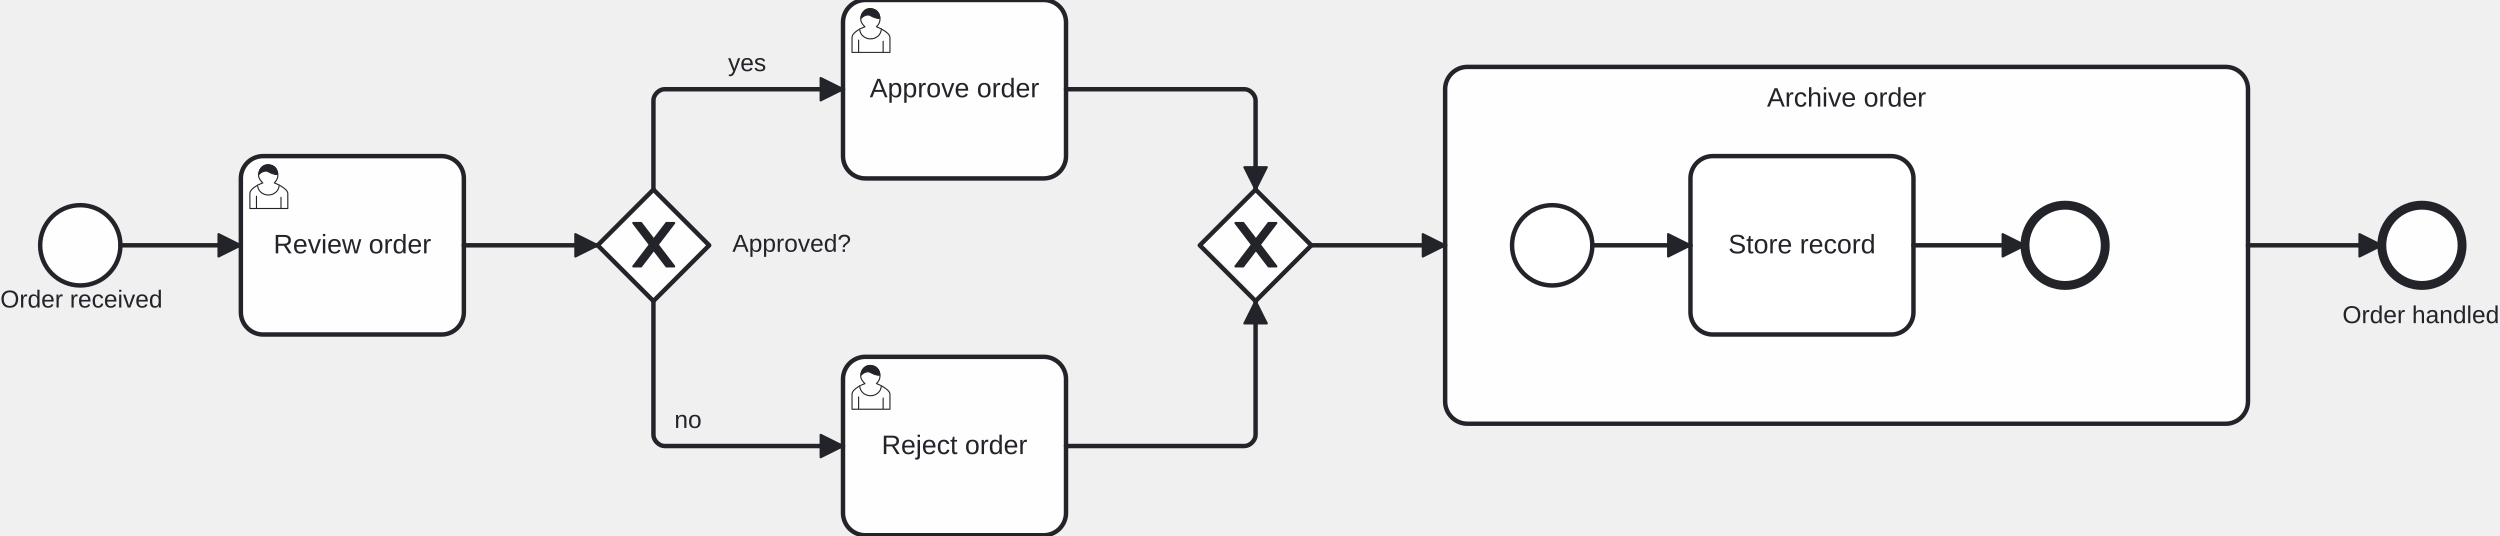
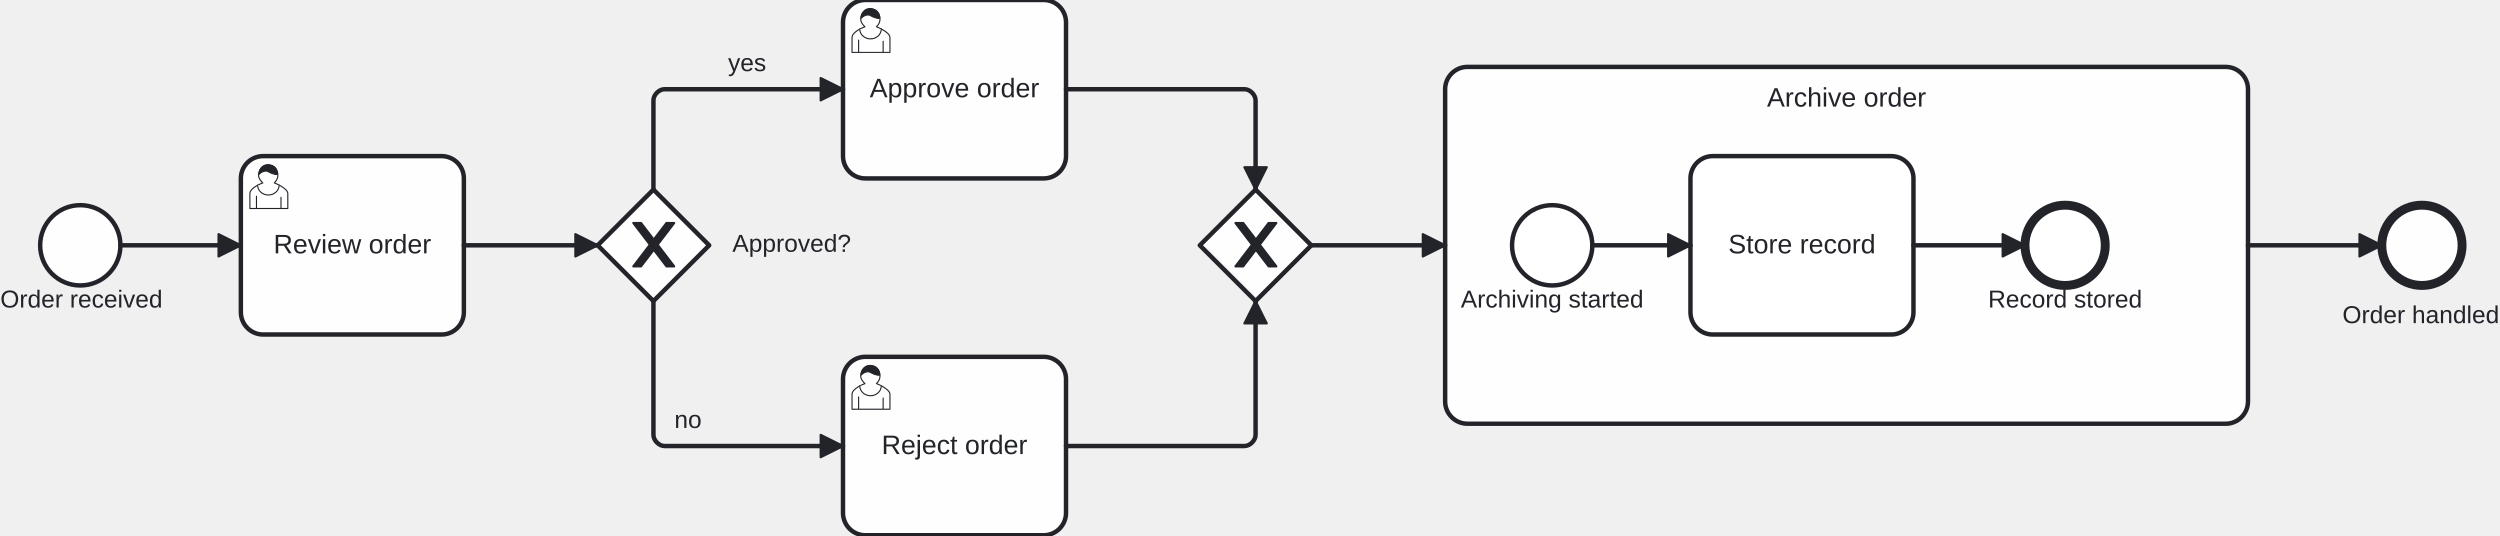
<svg xmlns="http://www.w3.org/2000/svg" width="1121" height="240" viewBox="142 90 1121 240" version="1.1">
  <g class="djs-group">
-     <g class="djs-element djs-shape" data-element-id="event_Start" style="display: block;" transform="matrix(1 0 0 1 160 182)">
+     <g class="djs-element djs-shape" data-element-id="startEvent_orderReceived" style="display: block;" transform="matrix(1 0 0 1 160 182)">
      <g class="djs-visual">
        <circle cx="18" cy="18" r="18" style="stroke-linecap: round; stroke-linejoin: round; stroke: rgb(34, 36, 42); stroke-width: 2px; fill: white; fill-opacity: 0.95;" />
      </g>
      <rect class="djs-hit djs-hit-all" x="0" y="0" width="36" height="36" style="fill: none; stroke-opacity: 0; stroke: white; stroke-width: 15px;" />
    </g>
  </g>
  <g class="djs-group">
-     <g class="djs-element djs-shape" data-element-id="event_Start_label" style="display: block;" transform="matrix(1 0 0 1 142 218)">
+     <g class="djs-element djs-shape" data-element-id="startEvent_orderReceived_label" style="display: block;" transform="matrix(1 0 0 1 142 218)">
      <g class="djs-visual">
        <text lineHeight="1.2" class="djs-label" style="font-family: Arial, sans-serif; font-size: 11px; font-weight: normal; fill: rgb(34, 36, 42);">
          <tspan x="0.124" y="9.9">Order received</tspan>
        </text>
      </g>
      <rect class="djs-hit djs-hit-all" x="0" y="0" width="73" height="14" style="fill: none; stroke-opacity: 0; stroke: white; stroke-width: 15px;" />
    </g>
  </g>
  <g class="djs-group">
-     <g class="djs-element djs-shape" data-element-id="task_Review" style="display: block;" transform="matrix(1 0 0 1 250 160)">
+     <g class="djs-element djs-shape" data-element-id="userTask_reviewOrder" style="display: block;" transform="matrix(1 0 0 1 250 160)">
      <g class="djs-visual">
        <rect x="0" y="0" width="100" height="80" rx="10" ry="10" style="stroke-linecap: round; stroke-linejoin: round; stroke: rgb(34, 36, 42); stroke-width: 2px; fill: white; fill-opacity: 0.95;" />
        <text lineHeight="1.2" class="djs-label" style="font-family: Arial, sans-serif; font-size: 12px; font-weight: normal; fill: rgb(34, 36, 42);">
          <tspan x="14.653" y="43.6">Review order</tspan>
        </text>
        <path d="m 15,12 c 0.909,-0.845 1.594,-2.049 1.594,-3.385 0,-2.554 -1.805,-4.622 -4.357,-4.622 -2.552,0 -4.288,2.068 -4.288,4.622 0,1.348 0.974,2.562 1.896,3.405 -0.529,0.187 -5.669,2.097 -5.794,4.756 v 6.718 h 17 v -6.718 c 0,-2.298 -5.528,-4.595 -6.051,-4.776 zm -8,6 l 0,5.5 m 11,0 l 0,-5" style="fill: white; stroke-linecap: round; stroke-linejoin: round; stroke: rgb(34, 36, 42); stroke-width: 0.5px;" />
        <path d="m 15,12 m 2.162,1.009 c 0,2.447 -2.158,4.431 -4.821,4.431 -2.665,0 -4.822,-1.981 -4.822,-4.431 " style="fill: white; stroke-linecap: round; stroke-linejoin: round; stroke: rgb(34, 36, 42); stroke-width: 0.5px;" />
        <path d="m 15,12 m -6.9,-3.80 c 0,0 2.251,-2.358 4.274,-1.177 2.024,1.181 4.221,1.537 4.124,0.965 -0.098,-0.57 -0.117,-3.791 -4.191,-4.136 -3.575,0.001 -4.208,3.367 -4.207,4.348 z" style="fill: rgb(34, 36, 42); stroke-linecap: round; stroke-linejoin: round; stroke: rgb(34, 36, 42); stroke-width: 0.5px;" />
      </g>
      <rect class="djs-hit djs-hit-all" x="0" y="0" width="100" height="80" style="fill: none; stroke-opacity: 0; stroke: white; stroke-width: 15px;" />
    </g>
  </g>
  <g class="djs-group">
-     <g class="djs-element djs-shape" data-element-id="gateway_Decision" style="display: block;" transform="matrix(1 0 0 1 410 175)">
+     <g class="djs-element djs-shape" data-element-id="gateway_approved" style="display: block;" transform="matrix(1 0 0 1 410 175)">
      <g class="djs-visual">
        <polygon points="25,0 50,25 25,50 0,25" style="stroke-linecap: round; stroke-linejoin: round; stroke: rgb(34, 36, 42); stroke-width: 2px; fill: white; fill-opacity: 0.95;" />
        <path d="m 16,15 7.429,9.714 -7.429,9.714 3.429,0 5.714,-7.464 5.714,7.464 3.429,0 -7.429,-9.714 7.429,-9.714 -3.429,0 -5.714,7.464 -5.714,-7.464 -3.429,0 z" style="fill: rgb(34, 36, 42); stroke-linecap: round; stroke-linejoin: round; stroke: rgb(34, 36, 42); stroke-width: 1px;" />
      </g>
      <rect class="djs-hit djs-hit-all" x="0" y="0" width="50" height="50" style="fill: none; stroke-opacity: 0; stroke: white; stroke-width: 15px;" />
    </g>
  </g>
  <g class="djs-group">
-     <g class="djs-element djs-shape" data-element-id="gateway_Decision_label" style="display: block;" transform="matrix(1 0 0 1 470 193)">
+     <g class="djs-element djs-shape" data-element-id="gateway_approved_label" style="display: block;" transform="matrix(1 0 0 1 470 193)">
      <g class="djs-visual">
        <text lineHeight="1.2" class="djs-label" style="font-family: Arial, sans-serif; font-size: 11px; font-weight: normal; fill: rgb(34, 36, 42);">
          <tspan x="0.397" y="9.9">Approved?</tspan>
        </text>
      </g>
      <rect class="djs-hit djs-hit-all" x="0" y="0" width="54" height="14" style="fill: none; stroke-opacity: 0; stroke: white; stroke-width: 15px;" />
    </g>
  </g>
  <g class="djs-group">
-     <g class="djs-element djs-shape" data-element-id="task_Approve" style="display: block;" transform="matrix(1 0 0 1 520 90)">
+     <g class="djs-element djs-shape" data-element-id="userTask_approveOrder" style="display: block;" transform="matrix(1 0 0 1 520 90)">
      <g class="djs-visual">
        <rect x="0" y="0" width="100" height="80" rx="10" ry="10" style="stroke-linecap: round; stroke-linejoin: round; stroke: rgb(34, 36, 42); stroke-width: 2px; fill: white; fill-opacity: 0.95;" />
        <text lineHeight="1.2" class="djs-label" style="font-family: Arial, sans-serif; font-size: 12px; font-weight: normal; fill: rgb(34, 36, 42);">
          <tspan x="11.979" y="43.6">Approve order</tspan>
        </text>
        <path d="m 15,12 c 0.909,-0.845 1.594,-2.049 1.594,-3.385 0,-2.554 -1.805,-4.622 -4.357,-4.622 -2.552,0 -4.288,2.068 -4.288,4.622 0,1.348 0.974,2.562 1.896,3.405 -0.529,0.187 -5.669,2.097 -5.794,4.756 v 6.718 h 17 v -6.718 c 0,-2.298 -5.528,-4.595 -6.051,-4.776 zm -8,6 l 0,5.5 m 11,0 l 0,-5" style="fill: white; stroke-linecap: round; stroke-linejoin: round; stroke: rgb(34, 36, 42); stroke-width: 0.5px;" />
        <path d="m 15,12 m 2.162,1.009 c 0,2.447 -2.158,4.431 -4.821,4.431 -2.665,0 -4.822,-1.981 -4.822,-4.431 " style="fill: white; stroke-linecap: round; stroke-linejoin: round; stroke: rgb(34, 36, 42); stroke-width: 0.5px;" />
        <path d="m 15,12 m -6.9,-3.80 c 0,0 2.251,-2.358 4.274,-1.177 2.024,1.181 4.221,1.537 4.124,0.965 -0.098,-0.57 -0.117,-3.791 -4.191,-4.136 -3.575,0.001 -4.208,3.367 -4.207,4.348 z" style="fill: rgb(34, 36, 42); stroke-linecap: round; stroke-linejoin: round; stroke: rgb(34, 36, 42); stroke-width: 0.5px;" />
      </g>
      <rect class="djs-hit djs-hit-all" x="0" y="0" width="100" height="80" style="fill: none; stroke-opacity: 0; stroke: white; stroke-width: 15px;" />
    </g>
  </g>
  <g class="djs-group">
-     <g class="djs-element djs-shape" data-element-id="task_Reject" style="display: block;" transform="matrix(1 0 0 1 520 250)">
+     <g class="djs-element djs-shape" data-element-id="userTask_rejectOrder" style="display: block;" transform="matrix(1 0 0 1 520 250)">
      <g class="djs-visual">
        <rect x="0" y="0" width="100" height="80" rx="10" ry="10" style="stroke-linecap: round; stroke-linejoin: round; stroke: rgb(34, 36, 42); stroke-width: 2px; fill: white; fill-opacity: 0.95;" />
        <text lineHeight="1.2" class="djs-label" style="font-family: Arial, sans-serif; font-size: 12px; font-weight: normal; fill: rgb(34, 36, 42);">
          <tspan x="17.319" y="43.6">Reject order</tspan>
        </text>
        <path d="m 15,12 c 0.909,-0.845 1.594,-2.049 1.594,-3.385 0,-2.554 -1.805,-4.622 -4.357,-4.622 -2.552,0 -4.288,2.068 -4.288,4.622 0,1.348 0.974,2.562 1.896,3.405 -0.529,0.187 -5.669,2.097 -5.794,4.756 v 6.718 h 17 v -6.718 c 0,-2.298 -5.528,-4.595 -6.051,-4.776 zm -8,6 l 0,5.5 m 11,0 l 0,-5" style="fill: white; stroke-linecap: round; stroke-linejoin: round; stroke: rgb(34, 36, 42); stroke-width: 0.5px;" />
        <path d="m 15,12 m 2.162,1.009 c 0,2.447 -2.158,4.431 -4.821,4.431 -2.665,0 -4.822,-1.981 -4.822,-4.431 " style="fill: white; stroke-linecap: round; stroke-linejoin: round; stroke: rgb(34, 36, 42); stroke-width: 0.5px;" />
        <path d="m 15,12 m -6.9,-3.80 c 0,0 2.251,-2.358 4.274,-1.177 2.024,1.181 4.221,1.537 4.124,0.965 -0.098,-0.57 -0.117,-3.791 -4.191,-4.136 -3.575,0.001 -4.208,3.367 -4.207,4.348 z" style="fill: rgb(34, 36, 42); stroke-linecap: round; stroke-linejoin: round; stroke: rgb(34, 36, 42); stroke-width: 0.5px;" />
      </g>
      <rect class="djs-hit djs-hit-all" x="0" y="0" width="100" height="80" style="fill: none; stroke-opacity: 0; stroke: white; stroke-width: 15px;" />
    </g>
  </g>
  <g class="djs-group">
-     <g class="djs-element djs-shape" data-element-id="gateway_Merge" style="display: block;" transform="matrix(1 0 0 1 680 175)">
+     <g class="djs-element djs-shape" data-element-id="gateway_merge" style="display: block;" transform="matrix(1 0 0 1 680 175)">
      <g class="djs-visual">
        <polygon points="25,0 50,25 25,50 0,25" style="stroke-linecap: round; stroke-linejoin: round; stroke: rgb(34, 36, 42); stroke-width: 2px; fill: white; fill-opacity: 0.95;" />
        <path d="m 16,15 7.429,9.714 -7.429,9.714 3.429,0 5.714,-7.464 5.714,7.464 3.429,0 -7.429,-9.714 7.429,-9.714 -3.429,0 -5.714,7.464 -5.714,-7.464 -3.429,0 z" style="fill: rgb(34, 36, 42); stroke-linecap: round; stroke-linejoin: round; stroke: rgb(34, 36, 42); stroke-width: 1px;" />
      </g>
      <rect class="djs-hit djs-hit-all" x="0" y="0" width="50" height="50" style="fill: none; stroke-opacity: 0; stroke: white; stroke-width: 15px;" />
    </g>
  </g>
  <g class="djs-group">
-     <g class="djs-element djs-shape" data-element-id="subProcess_Archive" style="display: block;" transform="matrix(1 0 0 1 790 120)">
+     <g class="djs-element djs-shape" data-element-id="subProcess_archiveOrder" style="display: block;" transform="matrix(1 0 0 1 790 120)">
      <g class="djs-visual">
        <rect x="0" y="0" width="360" height="160" rx="10" ry="10" style="stroke-linecap: round; stroke-linejoin: round; stroke: rgb(34, 36, 42); stroke-width: 2px; fill: white; fill-opacity: 0.95;" />
        <text lineHeight="1.2" class="djs-label" style="font-family: Arial, sans-serif; font-size: 12px; font-weight: normal; fill: rgb(34, 36, 42);">
          <tspan x="144.319" y="17.8">Archive order</tspan>
        </text>
      </g>
      <rect class="djs-hit djs-hit-all" x="0" y="0" width="360" height="160" style="fill: none; stroke-opacity: 0; stroke: white; stroke-width: 15px;" />
    </g>
    <g class="djs-children">
      <g class="djs-group">
-         <g class="djs-element djs-shape" data-element-id="inner_Start" style="display: block;" transform="matrix(1 0 0 1 820 182)">
+         <g class="djs-element djs-shape" data-element-id="startEvent_archiveStarted" style="display: block;" transform="matrix(1 0 0 1 820 182)">
          <g class="djs-visual">
            <circle cx="18" cy="18" r="18" style="stroke-linecap: round; stroke-linejoin: round; stroke: rgb(34, 36, 42); stroke-width: 2px; fill: white; fill-opacity: 0.95;" />
          </g>
          <rect class="djs-hit djs-hit-all" x="0" y="0" width="36" height="36" style="fill: none; stroke-opacity: 0; stroke: white; stroke-width: 15px;" />
        </g>
      </g>
      <g class="djs-group">
-         <g class="djs-element djs-shape" data-element-id="task_Store" style="display: block;" transform="matrix(1 0 0 1 900 160)">
+         <g class="djs-element djs-shape" data-element-id="startEvent_archiveStarted_label" style="display: block;" transform="matrix(1 0 0 1 797 218)">
+           <g class="djs-visual">
+             <text lineHeight="1.2" class="djs-label" style="font-family: Arial, sans-serif; font-size: 11px; font-weight: normal; fill: rgb(34, 36, 42);">
+               <tspan x="0.037" y="9.9">Archiving started</tspan>
+             </text>
+           </g>
+           <rect class="djs-hit djs-hit-all" x="0" y="0" width="82" height="14" style="fill: none; stroke-opacity: 0; stroke: white; stroke-width: 15px;" />
+         </g>
+       </g>
+       <g class="djs-group">
+         <g class="djs-element djs-shape" data-element-id="task_storeRecord" style="display: block;" transform="matrix(1 0 0 1 900 160)">
          <g class="djs-visual">
            <rect x="0" y="0" width="100" height="80" rx="10" ry="10" style="stroke-linecap: round; stroke-linejoin: round; stroke: rgb(34, 36, 42); stroke-width: 2px; fill: white; fill-opacity: 0.95;" />
            <text lineHeight="1.2" class="djs-label" style="font-family: Arial, sans-serif; font-size: 12px; font-weight: normal; fill: rgb(34, 36, 42);">
              <tspan x="16.985" y="43.6">Store record</tspan>
            </text>
          </g>
          <rect class="djs-hit djs-hit-all" x="0" y="0" width="100" height="80" style="fill: none; stroke-opacity: 0; stroke: white; stroke-width: 15px;" />
        </g>
      </g>
      <g class="djs-group">
-         <g class="djs-element djs-shape" data-element-id="inner_End" style="display: block;" transform="matrix(1 0 0 1 1050 182)">
+         <g class="djs-element djs-shape" data-element-id="endEvent_recordStored" style="display: block;" transform="matrix(1 0 0 1 1050 182)">
          <g class="djs-visual">
            <circle cx="18" cy="18" r="18" style="stroke-linecap: round; stroke-linejoin: round; stroke: rgb(34, 36, 42); stroke-width: 4px; fill: white; fill-opacity: 0.95;" />
          </g>
          <rect class="djs-hit djs-hit-all" x="0" y="0" width="36" height="36" style="fill: none; stroke-opacity: 0; stroke: white; stroke-width: 15px;" />
        </g>
      </g>
      <g class="djs-group">
-         <g class="djs-element djs-connection" data-element-id="inner_Stored" style="display: block;">
+         <g class="djs-element djs-shape" data-element-id="endEvent_recordStored_label" style="display: block;" transform="matrix(1 0 0 1 1033 218)">
+           <g class="djs-visual">
+             <text lineHeight="1.2" class="djs-label" style="font-family: Arial, sans-serif; font-size: 11px; font-weight: normal; fill: rgb(34, 36, 42);">
+               <tspan x="0.456" y="9.9">Record stored</tspan>
+             </text>
+           </g>
+           <rect class="djs-hit djs-hit-all" x="0" y="0" width="70" height="14" style="fill: none; stroke-opacity: 0; stroke: white; stroke-width: 15px;" />
+         </g>
+       </g>
+       <g class="djs-group">
+         <g class="djs-element djs-connection" data-element-id="flow_recordStored" style="display: block;">
          <g class="djs-visual">
            <defs>
-               <marker id="marker-26q7o10gpasw2e188j8doqswz" viewBox="0 0 20 20" refX="11" refY="10" markerWidth="10" markerHeight="10" orient="auto">
+               <marker id="marker-e3peajelc6wpkc7gz1gj2q9r6" viewBox="0 0 20 20" refX="11" refY="10" markerWidth="10" markerHeight="10" orient="auto">
                <path d="M 1 5 L 11 10 L 1 15 Z" style="stroke-linecap: round; stroke-linejoin: round; stroke: rgb(34, 36, 42); stroke-width: 1px; fill: rgb(34, 36, 42);" />
              </marker>
            </defs>
-             <path data-corner-radius="5" style="fill: none; stroke-linecap: round; stroke-linejoin: round; stroke: rgb(34, 36, 42); stroke-width: 2px; marker-end: url('#marker-26q7o10gpasw2e188j8doqswz');" d="M856,200L900,200" />
+             <path data-corner-radius="5" style="fill: none; stroke-linecap: round; stroke-linejoin: round; stroke: rgb(34, 36, 42); stroke-width: 2px; marker-end: url('#marker-e3peajelc6wpkc7gz1gj2q9r6');" d="M856,200L900,200" />
          </g>
          <path d="M856,200L900,200" class="djs-hit djs-hit-stroke" style="fill: none; stroke-opacity: 0; stroke: white; stroke-width: 15px;" />
        </g>
      </g>
      <g class="djs-group">
-         <g class="djs-element djs-connection" data-element-id="inner_Done" style="display: block;">
+         <g class="djs-element djs-connection" data-element-id="flow_recordDone" style="display: block;">
          <g class="djs-visual">
            <defs>
-               <marker id="marker-6l5p6jczfp7vkai5pd45b0rca" viewBox="0 0 20 20" refX="11" refY="10" markerWidth="10" markerHeight="10" orient="auto">
+               <marker id="marker-elch141cjesrs0xxke0ohtydf" viewBox="0 0 20 20" refX="11" refY="10" markerWidth="10" markerHeight="10" orient="auto">
                <path d="M 1 5 L 11 10 L 1 15 Z" style="stroke-linecap: round; stroke-linejoin: round; stroke: rgb(34, 36, 42); stroke-width: 1px; fill: rgb(34, 36, 42);" />
              </marker>
            </defs>
-             <path data-corner-radius="5" style="fill: none; stroke-linecap: round; stroke-linejoin: round; stroke: rgb(34, 36, 42); stroke-width: 2px; marker-end: url('#marker-6l5p6jczfp7vkai5pd45b0rca');" d="M1000,200L1050,200" />
+             <path data-corner-radius="5" style="fill: none; stroke-linecap: round; stroke-linejoin: round; stroke: rgb(34, 36, 42); stroke-width: 2px; marker-end: url('#marker-elch141cjesrs0xxke0ohtydf');" d="M1000,200L1050,200" />
          </g>
          <path d="M1000,200L1050,200" class="djs-hit djs-hit-stroke" style="fill: none; stroke-opacity: 0; stroke: white; stroke-width: 15px;" />
        </g>
      </g>
    </g>
  </g>
  <g class="djs-group">
-     <g class="djs-element djs-shape" data-element-id="event_End" style="display: block;" transform="matrix(1 0 0 1 1210 182)">
+     <g class="djs-element djs-shape" data-element-id="endEvent_orderHandled" style="display: block;" transform="matrix(1 0 0 1 1210 182)">
      <g class="djs-visual">
        <circle cx="18" cy="18" r="18" style="stroke-linecap: round; stroke-linejoin: round; stroke: rgb(34, 36, 42); stroke-width: 4px; fill: white; fill-opacity: 0.95;" />
      </g>
      <rect class="djs-hit djs-hit-all" x="0" y="0" width="36" height="36" style="fill: none; stroke-opacity: 0; stroke: white; stroke-width: 15px;" />
    </g>
  </g>
  <g class="djs-group">
-     <g class="djs-element djs-shape" data-element-id="event_End_label" style="display: block;" transform="matrix(1 0 0 1 1192 225)">
+     <g class="djs-element djs-shape" data-element-id="endEvent_orderHandled_label" style="display: block;" transform="matrix(1 0 0 1 1192 225)">
      <g class="djs-visual">
        <text lineHeight="1.2" class="djs-label" style="font-family: Arial, sans-serif; font-size: 11px; font-weight: normal; fill: rgb(34, 36, 42);">
          <tspan x="0.338" y="9.9">Order handled</tspan>
        </text>
      </g>
      <rect class="djs-hit djs-hit-all" x="0" y="0" width="71" height="14" style="fill: none; stroke-opacity: 0; stroke: white; stroke-width: 15px;" />
    </g>
  </g>
  <g class="djs-group">
-     <g class="djs-element djs-connection" data-element-id="flow_Received" style="display: block;">
-       <g class="djs-visual">
-         <defs>
-           <marker id="marker-dc603lfmubhka74hwarjw9rkg" viewBox="0 0 20 20" refX="11" refY="10" markerWidth="10" markerHeight="10" orient="auto">
-             <path d="M 1 5 L 11 10 L 1 15 Z" style="stroke-linecap: round; stroke-linejoin: round; stroke: rgb(34, 36, 42); stroke-width: 1px; fill: rgb(34, 36, 42);" />
-           </marker>
-         </defs>
-         <path data-corner-radius="5" style="fill: none; stroke-linecap: round; stroke-linejoin: round; stroke: rgb(34, 36, 42); stroke-width: 2px; marker-end: url('#marker-dc603lfmubhka74hwarjw9rkg');" d="M196,200L250,200" />
+     <g class="djs-element djs-connection" data-element-id="flow_orderReceived" style="display: block;">
+       <g class="djs-visual">
+         <defs>
+           <marker id="marker-7uylwpii0algnvc5w1knxn5r2" viewBox="0 0 20 20" refX="11" refY="10" markerWidth="10" markerHeight="10" orient="auto">
+             <path d="M 1 5 L 11 10 L 1 15 Z" style="stroke-linecap: round; stroke-linejoin: round; stroke: rgb(34, 36, 42); stroke-width: 1px; fill: rgb(34, 36, 42);" />
+           </marker>
+         </defs>
+         <path data-corner-radius="5" style="fill: none; stroke-linecap: round; stroke-linejoin: round; stroke: rgb(34, 36, 42); stroke-width: 2px; marker-end: url('#marker-7uylwpii0algnvc5w1knxn5r2');" d="M196,200L250,200" />
      </g>
      <path d="M196,200L250,200" class="djs-hit djs-hit-stroke" style="fill: none; stroke-opacity: 0; stroke: white; stroke-width: 15px;" />
    </g>
  </g>
  <g class="djs-group">
-     <g class="djs-element djs-connection" data-element-id="flow_ToDecision" style="display: block;">
-       <g class="djs-visual">
-         <defs>
-           <marker id="marker-5eyfb2b7bs1tp8ozd7gn69e29" viewBox="0 0 20 20" refX="11" refY="10" markerWidth="10" markerHeight="10" orient="auto">
-             <path d="M 1 5 L 11 10 L 1 15 Z" style="stroke-linecap: round; stroke-linejoin: round; stroke: rgb(34, 36, 42); stroke-width: 1px; fill: rgb(34, 36, 42);" />
-           </marker>
-         </defs>
-         <path data-corner-radius="5" style="fill: none; stroke-linecap: round; stroke-linejoin: round; stroke: rgb(34, 36, 42); stroke-width: 2px; marker-end: url('#marker-5eyfb2b7bs1tp8ozd7gn69e29');" d="M350,200L410,200" />
+     <g class="djs-element djs-connection" data-element-id="flow_toDecision" style="display: block;">
+       <g class="djs-visual">
+         <defs>
+           <marker id="marker-brz3pzwxtt83cbj0v3ittnuij" viewBox="0 0 20 20" refX="11" refY="10" markerWidth="10" markerHeight="10" orient="auto">
+             <path d="M 1 5 L 11 10 L 1 15 Z" style="stroke-linecap: round; stroke-linejoin: round; stroke: rgb(34, 36, 42); stroke-width: 1px; fill: rgb(34, 36, 42);" />
+           </marker>
+         </defs>
+         <path data-corner-radius="5" style="fill: none; stroke-linecap: round; stroke-linejoin: round; stroke: rgb(34, 36, 42); stroke-width: 2px; marker-end: url('#marker-brz3pzwxtt83cbj0v3ittnuij');" d="M350,200L410,200" />
      </g>
      <path d="M350,200L410,200" class="djs-hit djs-hit-stroke" style="fill: none; stroke-opacity: 0; stroke: white; stroke-width: 15px;" />
    </g>
  </g>
  <g class="djs-group">
-     <g class="djs-element djs-connection" data-element-id="flow_Approve" style="display: block;">
-       <g class="djs-visual">
-         <defs>
-           <marker id="marker-bkpdcy7iiy7zr85l7lby98r9g" viewBox="0 0 20 20" refX="11" refY="10" markerWidth="10" markerHeight="10" orient="auto">
-             <path d="M 1 5 L 11 10 L 1 15 Z" style="stroke-linecap: round; stroke-linejoin: round; stroke: rgb(34, 36, 42); stroke-width: 1px; fill: rgb(34, 36, 42);" />
-           </marker>
-         </defs>
-         <path data-corner-radius="5" style="fill: none; stroke-linecap: round; stroke-linejoin: round; stroke: rgb(34, 36, 42); stroke-width: 2px; marker-end: url('#marker-bkpdcy7iiy7zr85l7lby98r9g');" d="M435,175L435,135C435,132.5,437.5,130,440,130L520,130" />
+     <g class="djs-element djs-connection" data-element-id="flow_approve" style="display: block;">
+       <g class="djs-visual">
+         <defs>
+           <marker id="marker-ddx5xqofjhdu6ydzl62sxqewy" viewBox="0 0 20 20" refX="11" refY="10" markerWidth="10" markerHeight="10" orient="auto">
+             <path d="M 1 5 L 11 10 L 1 15 Z" style="stroke-linecap: round; stroke-linejoin: round; stroke: rgb(34, 36, 42); stroke-width: 1px; fill: rgb(34, 36, 42);" />
+           </marker>
+         </defs>
+         <path data-corner-radius="5" style="fill: none; stroke-linecap: round; stroke-linejoin: round; stroke: rgb(34, 36, 42); stroke-width: 2px; marker-end: url('#marker-ddx5xqofjhdu6ydzl62sxqewy');" d="M435,175L435,135C435,132.5,437.5,130,440,130L520,130" />
      </g>
      <path d="M435,175L435,130L520,130" class="djs-hit djs-hit-stroke" style="fill: none; stroke-opacity: 0; stroke: white; stroke-width: 15px;" />
    </g>
  </g>
  <g class="djs-group">
-     <g class="djs-element djs-shape" data-element-id="flow_Approve_label" style="display: block;" transform="matrix(1 0 0 1 468 112)">
+     <g class="djs-element djs-shape" data-element-id="flow_approve_label" style="display: block;" transform="matrix(1 0 0 1 468 112)">
      <g class="djs-visual">
        <text lineHeight="1.2" class="djs-label" style="font-family: Arial, sans-serif; font-size: 11px; font-weight: normal; fill: rgb(34, 36, 42);">
          <tspan x="0.441" y="9.9">yes</tspan>
        </text>
      </g>
      <rect class="djs-hit djs-hit-all" x="0" y="0" width="18" height="14" style="fill: none; stroke-opacity: 0; stroke: white; stroke-width: 15px;" />
    </g>
  </g>
  <g class="djs-group">
-     <g class="djs-element djs-connection" data-element-id="flow_Reject" style="display: block;">
-       <g class="djs-visual">
-         <defs>
-           <marker id="marker-bo2fipq9c5zb2baw4ykzn5mu6" viewBox="0 0 20 20" refX="11" refY="10" markerWidth="10" markerHeight="10" orient="auto">
-             <path d="M 1 5 L 11 10 L 1 15 Z" style="stroke-linecap: round; stroke-linejoin: round; stroke: rgb(34, 36, 42); stroke-width: 1px; fill: rgb(34, 36, 42);" />
-           </marker>
-         </defs>
-         <path data-corner-radius="5" style="fill: none; stroke-linecap: round; stroke-linejoin: round; stroke: rgb(34, 36, 42); stroke-width: 2px; marker-end: url('#marker-bo2fipq9c5zb2baw4ykzn5mu6');" d="M435,225L435,285C435,287.5,437.5,290,440,290L520,290" />
+     <g class="djs-element djs-connection" data-element-id="flow_reject" style="display: block;">
+       <g class="djs-visual">
+         <defs>
+           <marker id="marker-44gpa3sqefkbh7e4mvsre4ye8" viewBox="0 0 20 20" refX="11" refY="10" markerWidth="10" markerHeight="10" orient="auto">
+             <path d="M 1 5 L 11 10 L 1 15 Z" style="stroke-linecap: round; stroke-linejoin: round; stroke: rgb(34, 36, 42); stroke-width: 1px; fill: rgb(34, 36, 42);" />
+           </marker>
+         </defs>
+         <path data-corner-radius="5" style="fill: none; stroke-linecap: round; stroke-linejoin: round; stroke: rgb(34, 36, 42); stroke-width: 2px; marker-end: url('#marker-44gpa3sqefkbh7e4mvsre4ye8');" d="M435,225L435,285C435,287.5,437.5,290,440,290L520,290" />
      </g>
      <path d="M435,225L435,290L520,290" class="djs-hit djs-hit-stroke" style="fill: none; stroke-opacity: 0; stroke: white; stroke-width: 15px;" />
    </g>
  </g>
  <g class="djs-group">
-     <g class="djs-element djs-shape" data-element-id="flow_Reject_label" style="display: block;" transform="matrix(1 0 0 1 444 272)">
+     <g class="djs-element djs-shape" data-element-id="flow_reject_label" style="display: block;" transform="matrix(1 0 0 1 444 272)">
      <g class="djs-visual">
        <text lineHeight="1.2" class="djs-label" style="font-family: Arial, sans-serif; font-size: 11px; font-weight: normal; fill: rgb(34, 36, 42);">
          <tspan x="0.382" y="9.9">no</tspan>
        </text>
      </g>
      <rect class="djs-hit djs-hit-all" x="0" y="0" width="13" height="14" style="fill: none; stroke-opacity: 0; stroke: white; stroke-width: 15px;" />
    </g>
  </g>
  <g class="djs-group">
-     <g class="djs-element djs-connection" data-element-id="flow_ApproveDone" style="display: block;">
-       <g class="djs-visual">
-         <defs>
-           <marker id="marker-dhpckzjuozb44i7me3c3ggv30" viewBox="0 0 20 20" refX="11" refY="10" markerWidth="10" markerHeight="10" orient="auto">
-             <path d="M 1 5 L 11 10 L 1 15 Z" style="stroke-linecap: round; stroke-linejoin: round; stroke: rgb(34, 36, 42); stroke-width: 1px; fill: rgb(34, 36, 42);" />
-           </marker>
-         </defs>
-         <path data-corner-radius="5" style="fill: none; stroke-linecap: round; stroke-linejoin: round; stroke: rgb(34, 36, 42); stroke-width: 2px; marker-end: url('#marker-dhpckzjuozb44i7me3c3ggv30');" d="M620,130L700,130C702.5,130,705,132.5,705,135L705,175" />
+     <g class="djs-element djs-connection" data-element-id="flow_approveDone" style="display: block;">
+       <g class="djs-visual">
+         <defs>
+           <marker id="marker-enop74g3slsyoeg8m1c5fg2up" viewBox="0 0 20 20" refX="11" refY="10" markerWidth="10" markerHeight="10" orient="auto">
+             <path d="M 1 5 L 11 10 L 1 15 Z" style="stroke-linecap: round; stroke-linejoin: round; stroke: rgb(34, 36, 42); stroke-width: 1px; fill: rgb(34, 36, 42);" />
+           </marker>
+         </defs>
+         <path data-corner-radius="5" style="fill: none; stroke-linecap: round; stroke-linejoin: round; stroke: rgb(34, 36, 42); stroke-width: 2px; marker-end: url('#marker-enop74g3slsyoeg8m1c5fg2up');" d="M620,130L700,130C702.5,130,705,132.5,705,135L705,175" />
      </g>
      <path d="M620,130L705,130L705,175" class="djs-hit djs-hit-stroke" style="fill: none; stroke-opacity: 0; stroke: white; stroke-width: 15px;" />
    </g>
  </g>
  <g class="djs-group">
-     <g class="djs-element djs-connection" data-element-id="flow_RejectDone" style="display: block;">
-       <g class="djs-visual">
-         <defs>
-           <marker id="marker-5vjlc8b7xqt3qpkmil1dojgg1" viewBox="0 0 20 20" refX="11" refY="10" markerWidth="10" markerHeight="10" orient="auto">
-             <path d="M 1 5 L 11 10 L 1 15 Z" style="stroke-linecap: round; stroke-linejoin: round; stroke: rgb(34, 36, 42); stroke-width: 1px; fill: rgb(34, 36, 42);" />
-           </marker>
-         </defs>
-         <path data-corner-radius="5" style="fill: none; stroke-linecap: round; stroke-linejoin: round; stroke: rgb(34, 36, 42); stroke-width: 2px; marker-end: url('#marker-5vjlc8b7xqt3qpkmil1dojgg1');" d="M620,290L700,290C702.5,290,705,287.5,705,285L705,225" />
+     <g class="djs-element djs-connection" data-element-id="flow_rejectDone" style="display: block;">
+       <g class="djs-visual">
+         <defs>
+           <marker id="marker-1qlsyi19slsk2y592i2hzqpgp" viewBox="0 0 20 20" refX="11" refY="10" markerWidth="10" markerHeight="10" orient="auto">
+             <path d="M 1 5 L 11 10 L 1 15 Z" style="stroke-linecap: round; stroke-linejoin: round; stroke: rgb(34, 36, 42); stroke-width: 1px; fill: rgb(34, 36, 42);" />
+           </marker>
+         </defs>
+         <path data-corner-radius="5" style="fill: none; stroke-linecap: round; stroke-linejoin: round; stroke: rgb(34, 36, 42); stroke-width: 2px; marker-end: url('#marker-1qlsyi19slsk2y592i2hzqpgp');" d="M620,290L700,290C702.5,290,705,287.5,705,285L705,225" />
      </g>
      <path d="M620,290L705,290L705,225" class="djs-hit djs-hit-stroke" style="fill: none; stroke-opacity: 0; stroke: white; stroke-width: 15px;" />
    </g>
  </g>
  <g class="djs-group">
-     <g class="djs-element djs-connection" data-element-id="flow_ToArchive" style="display: block;">
-       <g class="djs-visual">
-         <defs>
-           <marker id="marker-1el9vcqr3z67pg1s4han8p9ms" viewBox="0 0 20 20" refX="11" refY="10" markerWidth="10" markerHeight="10" orient="auto">
-             <path d="M 1 5 L 11 10 L 1 15 Z" style="stroke-linecap: round; stroke-linejoin: round; stroke: rgb(34, 36, 42); stroke-width: 1px; fill: rgb(34, 36, 42);" />
-           </marker>
-         </defs>
-         <path data-corner-radius="5" style="fill: none; stroke-linecap: round; stroke-linejoin: round; stroke: rgb(34, 36, 42); stroke-width: 2px; marker-end: url('#marker-1el9vcqr3z67pg1s4han8p9ms');" d="M730,200L790,200" />
+     <g class="djs-element djs-connection" data-element-id="flow_toArchive" style="display: block;">
+       <g class="djs-visual">
+         <defs>
+           <marker id="marker-6sz57e51ikns7lm2ycts3r6rl" viewBox="0 0 20 20" refX="11" refY="10" markerWidth="10" markerHeight="10" orient="auto">
+             <path d="M 1 5 L 11 10 L 1 15 Z" style="stroke-linecap: round; stroke-linejoin: round; stroke: rgb(34, 36, 42); stroke-width: 1px; fill: rgb(34, 36, 42);" />
+           </marker>
+         </defs>
+         <path data-corner-radius="5" style="fill: none; stroke-linecap: round; stroke-linejoin: round; stroke: rgb(34, 36, 42); stroke-width: 2px; marker-end: url('#marker-6sz57e51ikns7lm2ycts3r6rl');" d="M730,200L790,200" />
      </g>
      <path d="M730,200L790,200" class="djs-hit djs-hit-stroke" style="fill: none; stroke-opacity: 0; stroke: white; stroke-width: 15px;" />
    </g>
  </g>
  <g class="djs-group">
-     <g class="djs-element djs-connection" data-element-id="flow_Archived" style="display: block;">
-       <g class="djs-visual">
-         <defs>
-           <marker id="marker-1etzfhwxkj84vm860tmgc06u9" viewBox="0 0 20 20" refX="11" refY="10" markerWidth="10" markerHeight="10" orient="auto">
-             <path d="M 1 5 L 11 10 L 1 15 Z" style="stroke-linecap: round; stroke-linejoin: round; stroke: rgb(34, 36, 42); stroke-width: 1px; fill: rgb(34, 36, 42);" />
-           </marker>
-         </defs>
-         <path data-corner-radius="5" style="fill: none; stroke-linecap: round; stroke-linejoin: round; stroke: rgb(34, 36, 42); stroke-width: 2px; marker-end: url('#marker-1etzfhwxkj84vm860tmgc06u9');" d="M1150,200L1210,200" />
+     <g class="djs-element djs-connection" data-element-id="flow_archived" style="display: block;">
+       <g class="djs-visual">
+         <defs>
+           <marker id="marker-d4iguw9sj1nmng7qekglemj07" viewBox="0 0 20 20" refX="11" refY="10" markerWidth="10" markerHeight="10" orient="auto">
+             <path d="M 1 5 L 11 10 L 1 15 Z" style="stroke-linecap: round; stroke-linejoin: round; stroke: rgb(34, 36, 42); stroke-width: 1px; fill: rgb(34, 36, 42);" />
+           </marker>
+         </defs>
+         <path data-corner-radius="5" style="fill: none; stroke-linecap: round; stroke-linejoin: round; stroke: rgb(34, 36, 42); stroke-width: 2px; marker-end: url('#marker-d4iguw9sj1nmng7qekglemj07');" d="M1150,200L1210,200" />
      </g>
      <path d="M1150,200L1210,200" class="djs-hit djs-hit-stroke" style="fill: none; stroke-opacity: 0; stroke: white; stroke-width: 15px;" />
    </g>
  </g>
</svg>
